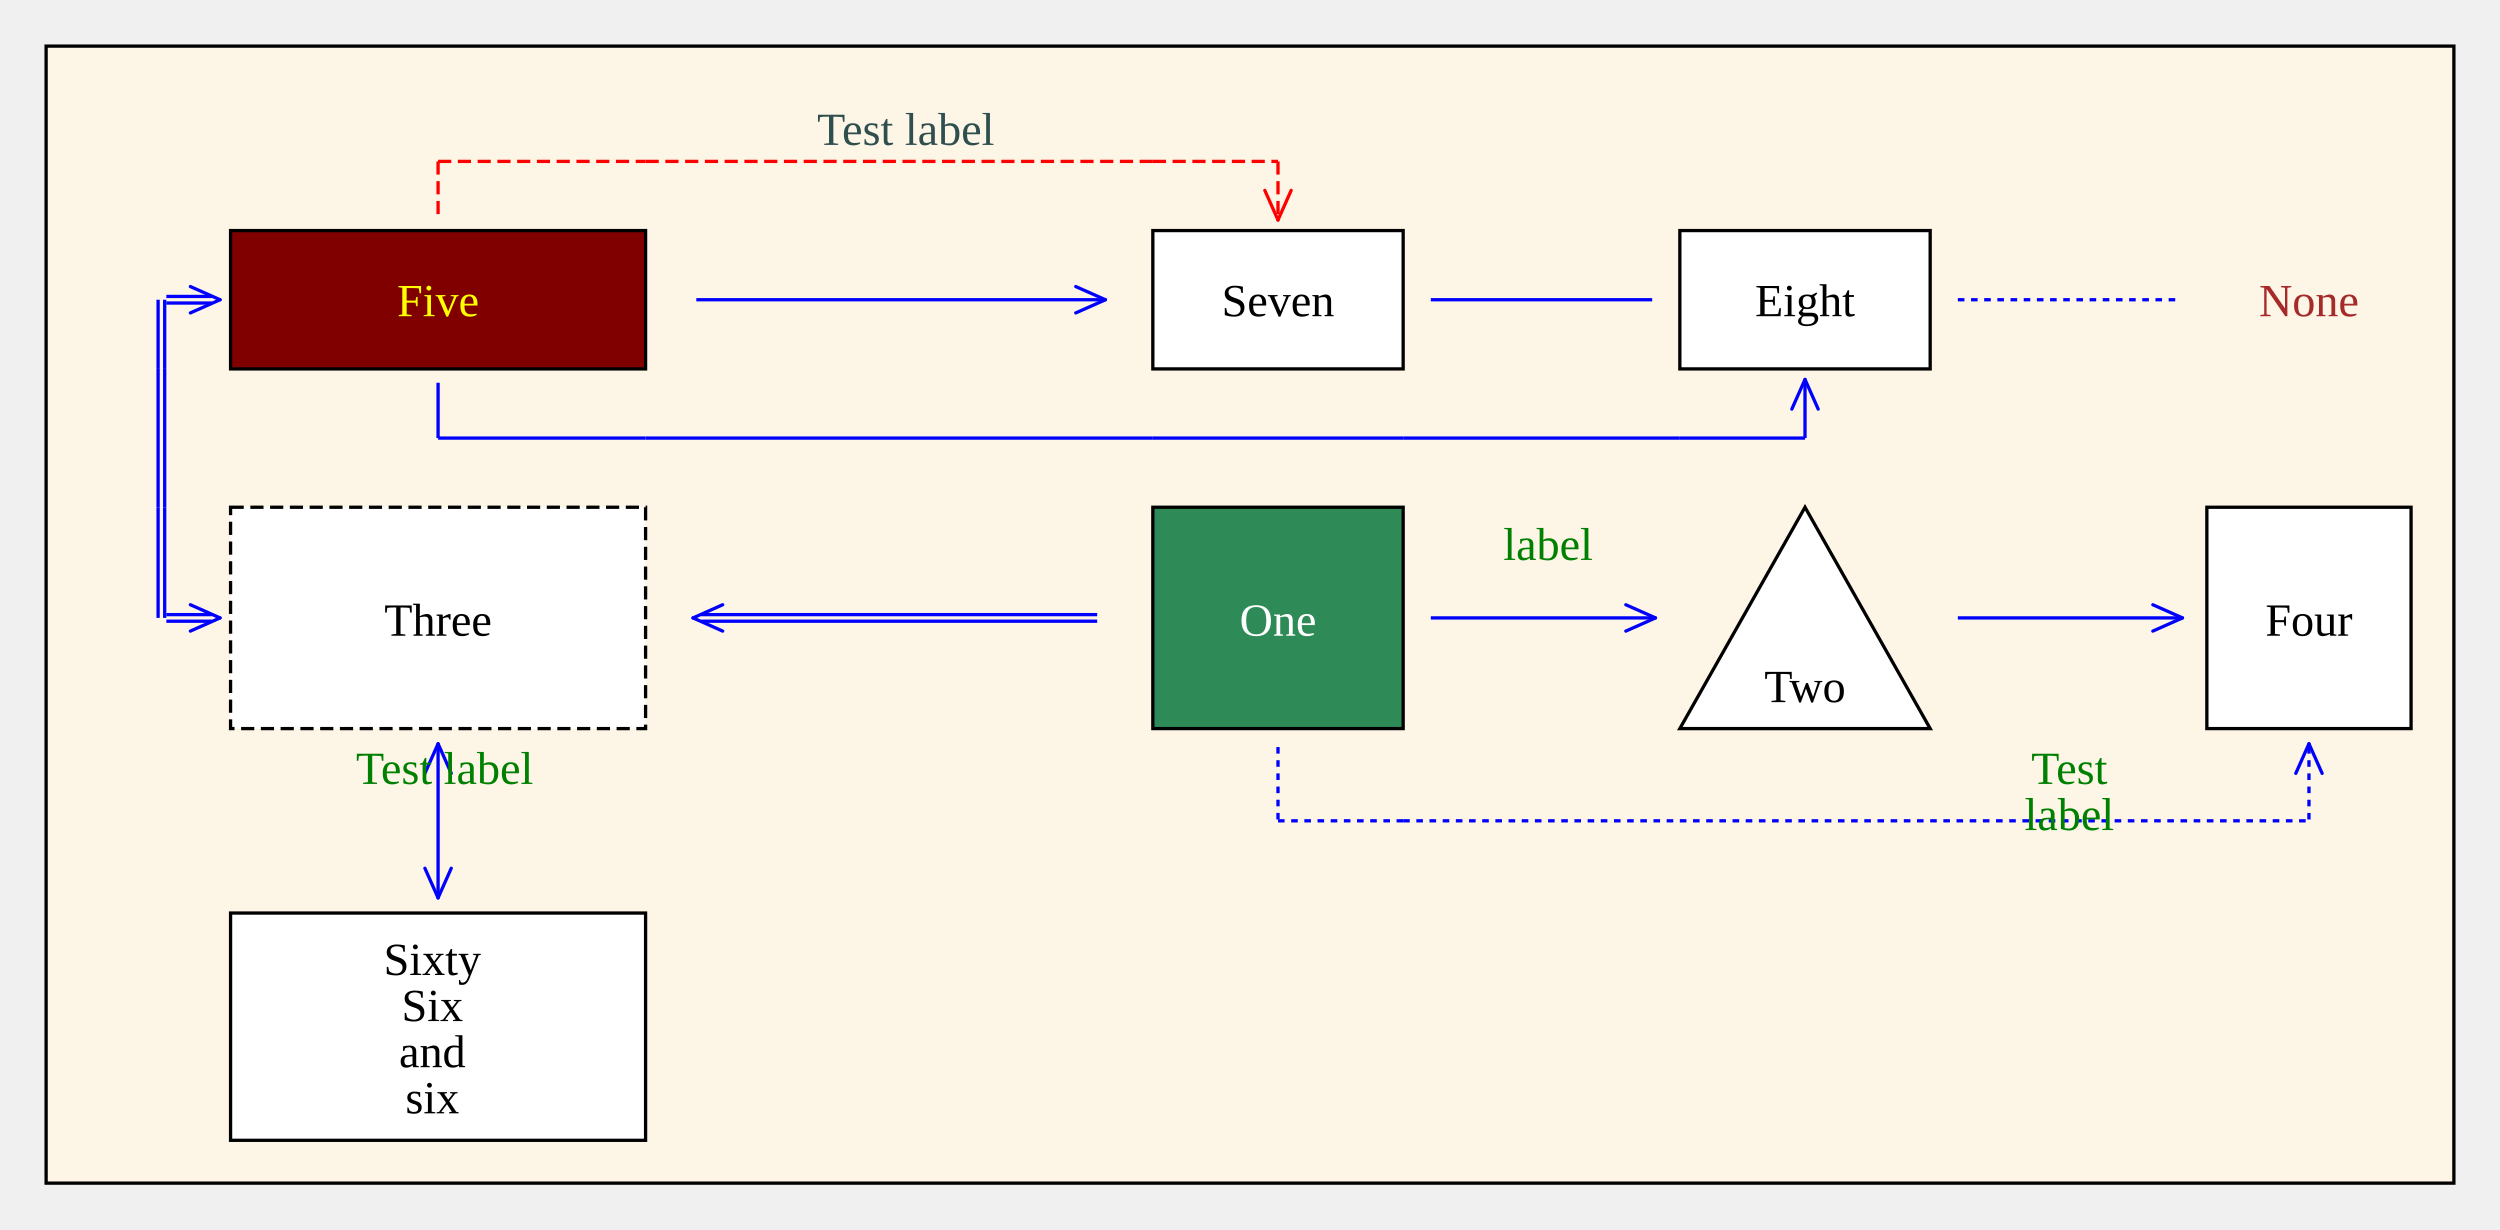
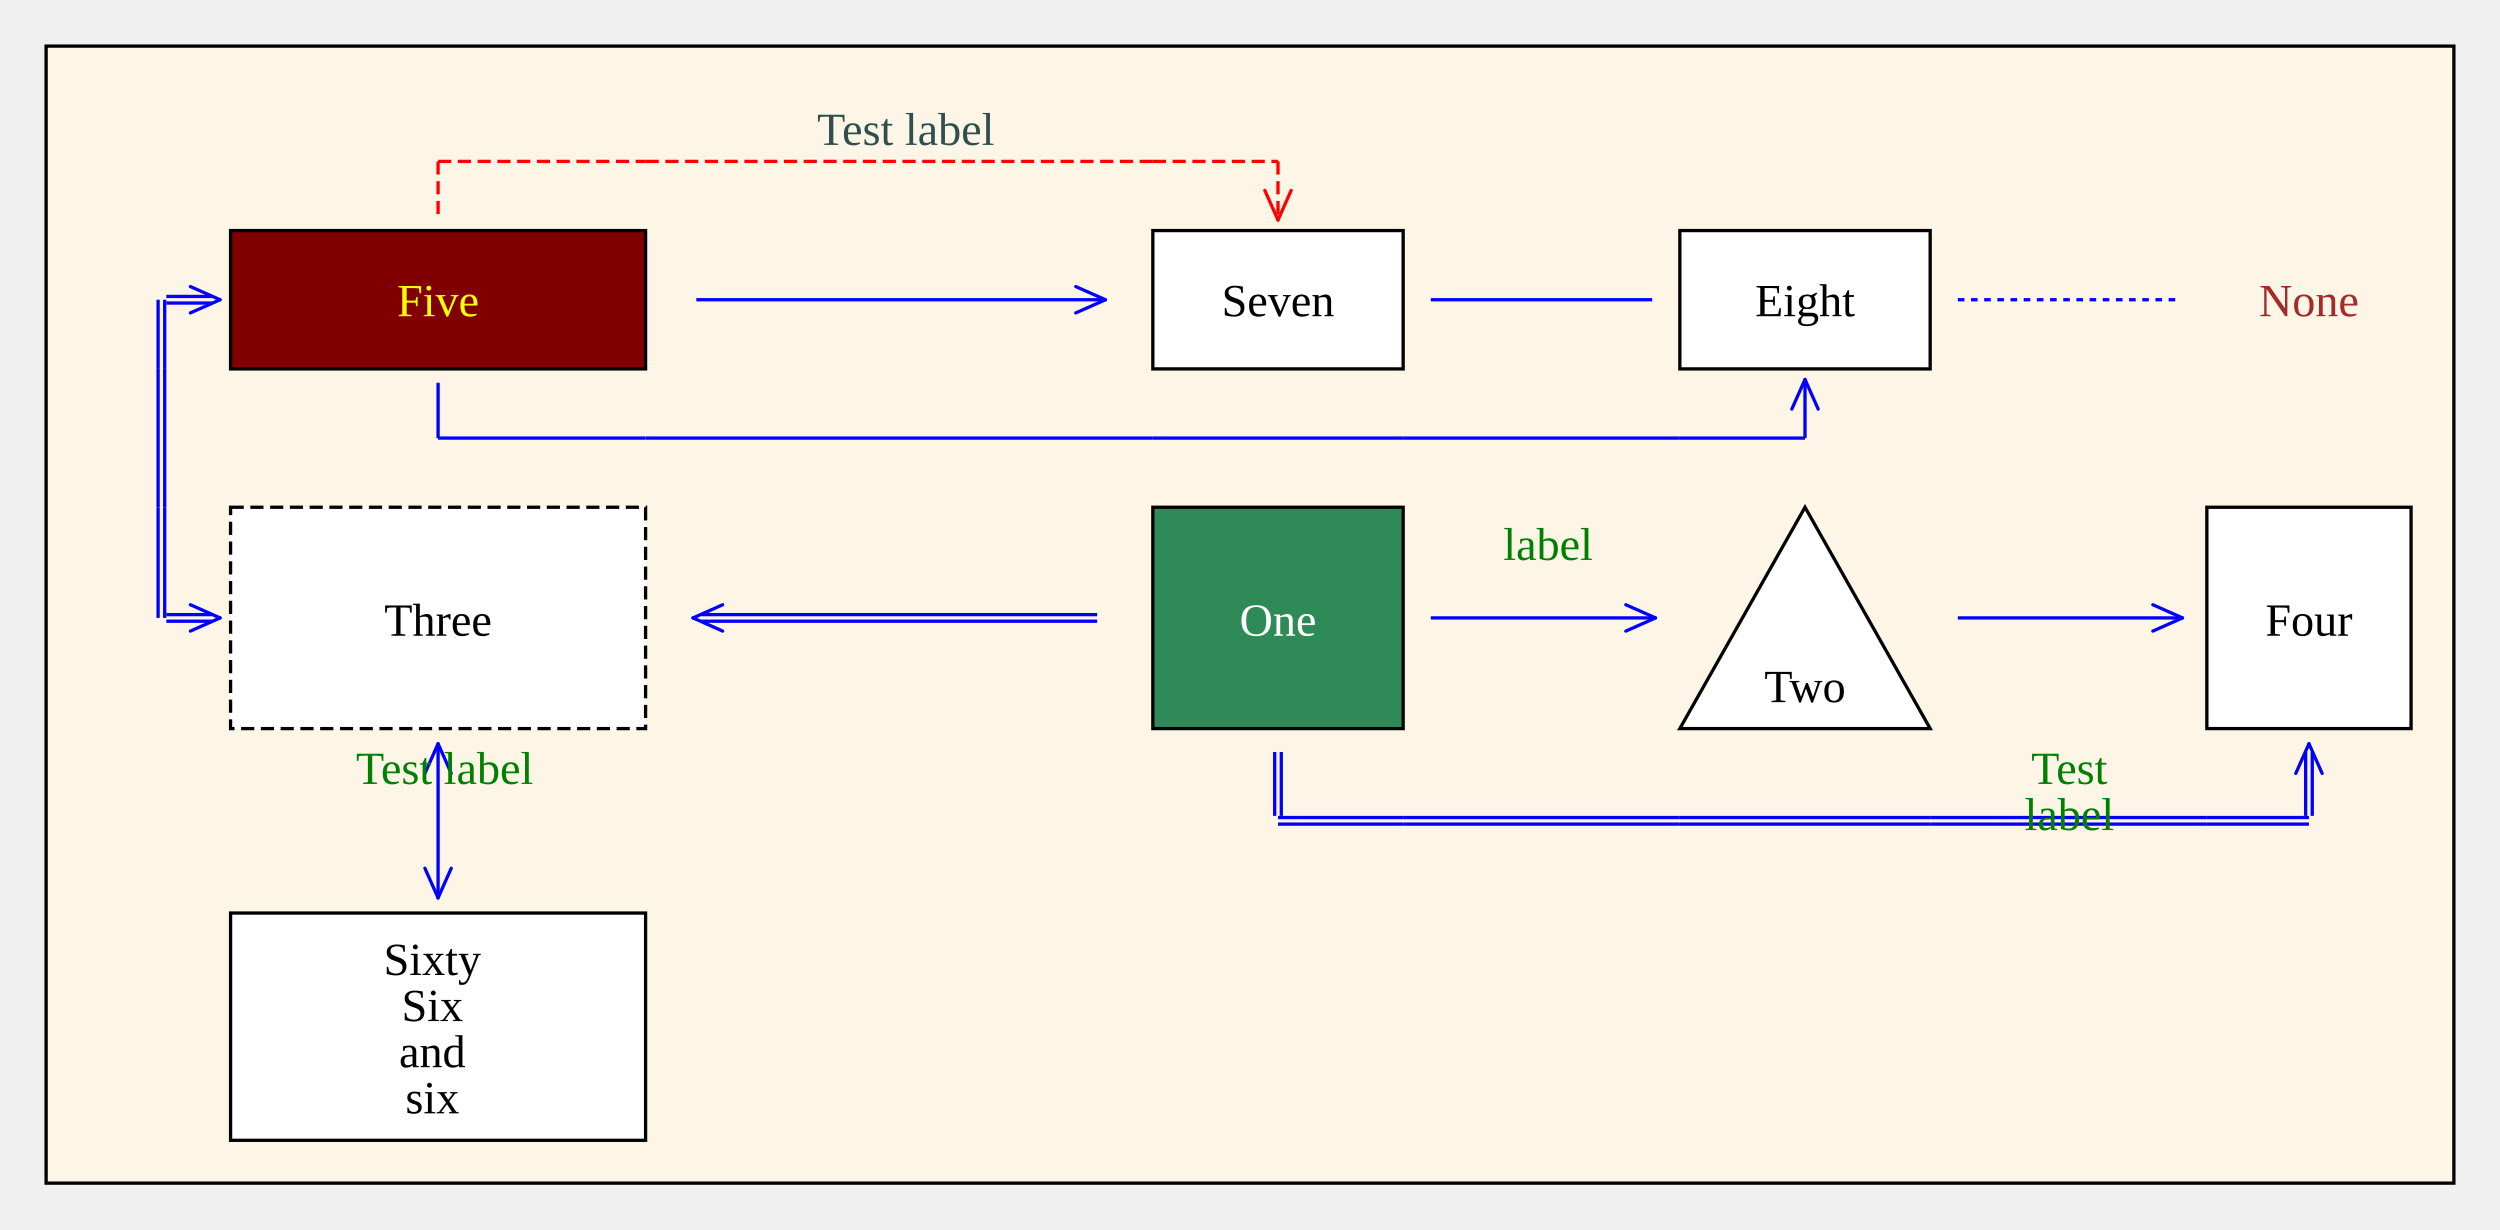
- <svg xmlns="http://www.w3.org/2000/svg" xmlns:xlink="http://www.w3.org/1999/xlink" viewBox="0 0 759 373.2" version="1.1">
+ <svg xmlns="http://www.w3.org/2000/svg" xmlns:xlink="http://www.w3.org/1999/xlink" width="759" height="373.2" version="1.1">
  <defs>
    <g id="ah" stroke-linecap="round" stroke-width="1">
      <line x1="-8" y1="-4" x2="1" y2="0" />
      <line x1="1" y1="0" x2="-8" y2="4" />
    </g>
    <style type="text/css">
  .edge {
    fill: inherit;
    stroke: black;
  }
  .node {
    fill: white;
  }
  .text {
   text-anchor: middle;
   font-size: 14;
  }
  </style>
  </defs>
  <rect x="14" y="14" width="731" height="345.2" fill="#fdf5e6" stroke="#000000" stroke-width="1" />
  <g class="node">
    <rect height="67.2" stroke="black" width="62" x="670" y="154" />
    <text class="text" x="701" y="193" fill="black">Four</text>
  </g>
  <g class="edge">
    <g stroke="#ff0000" stroke-dasharray="4, 2" stroke-width="1">
      <line x1="133" y1="49" x2="133" y2="65.8" />
      <line x1="133" y1="49" x2="196" y2="49" />
    </g>
  </g>
  <g class="edge">
-     <g stroke="#0000ff" stroke-dasharray="2, 2" stroke-width="1">
-       <line x1="701" y1="226.8" x2="701" y2="249.2" />
-       <line x1="670" y1="249.2" x2="701" y2="249.2" />
+     <g stroke="#0000ff" stroke-width="1">
+       <line x1="700" y1="228.3" x2="700" y2="247.7" />
+       <line x1="702" y1="228.3" x2="702" y2="247.7" />
+       <line x1="670" y1="248.2" x2="701" y2="248.2" />
+       <line x1="670" y1="250.2" x2="701" y2="250.2" />
    </g>
    <use stroke="#0000ff" xlink:href="#ah" transform="translate(701 226.8) rotate(-90)" />
  </g>
  <g class="edge">
    <g stroke="#0000ff" stroke-width="1">
      <line x1="212.9" y1="186.6" x2="333.1" y2="186.6" />
      <line x1="212.9" y1="188.6" x2="333.1" y2="188.6" />
    </g>
    <use stroke="#0000ff" xlink:href="#ah" transform="translate(211.4 187.6) rotate(180)" />
  </g>
  <g class="node">
    <polygon points="548,154, 586,221.2, 510,221.2" stroke="black" />
    <text class="text" x="548" y="213.16" fill="black">Two</text>
  </g>
  <g class="edge">
    <g stroke="#0000ff" stroke-width="1">
      <line x1="48" y1="112" x2="48" y2="154" />
      <line x1="50" y1="112" x2="50" y2="154" />
    </g>
  </g>
  <g class="node">
    <rect height="42" stroke="black" width="76" x="510" y="70" />
    <text class="text" x="548" y="96" fill="black">Eight</text>
  </g>
  <g class="edge">
-     <line x1="426" y1="249.2" x2="510" y2="249.2" stroke="#0000ff" stroke-dasharray="2, 2" stroke-width="1" />
+     <g stroke="#0000ff" stroke-width="1">
+       <line x1="426" y1="248.2" x2="510" y2="248.2" />
+       <line x1="426" y1="250.2" x2="510" y2="250.2" />
+     </g>
  </g>
  <g class="edge">
    <line x1="350" y1="133" x2="426" y2="133" stroke="#0000ff" stroke-width="1" />
  </g>
  <g class="edge">
    <line x1="133" y1="226.8" x2="133" y2="271.6" stroke="#0000ff" stroke-width="1" />
    <use stroke="#0000ff" xlink:href="#ah" transform="translate(133 226.8) rotate(-90)" />
    <use stroke="#0000ff" xlink:href="#ah" transform="translate(133 271.6) rotate(90)" />
    <text class="text" x="135" y="238" fill="#008000" stroke="none">Test label</text>
  </g>
  <g class="edge">
    <line x1="434.4" y1="187.6" x2="501.6" y2="187.6" stroke="#0000ff" stroke-width="1" />
    <use stroke="#0000ff" xlink:href="#ah" x="501.6" y="187.6" />
    <text class="text" x="470" y="170" fill="#008000" stroke="none">label</text>
  </g>
  <g class="node">
    <rect height="69" stroke="black" width="126" x="70" y="277.2" />
    <text class="text" x="133" y="296" fill="black">
      <tspan y="296">Sixty</tspan>
      <tspan x="133" y="310">Six</tspan>
      <tspan x="133" y="324">and</tspan>
      <tspan x="133" y="338">six</tspan>
      <tspan x="133" y="352" />
    </text>
  </g>
  <g class="edge">
-     <line x1="586" y1="249.2" x2="670" y2="249.2" stroke="#0000ff" stroke-dasharray="2, 2" stroke-width="1" />
+     <g stroke="#0000ff" stroke-width="1">
+       <line x1="586" y1="248.2" x2="670" y2="248.2" />
+       <line x1="586" y1="250.2" x2="670" y2="250.2" />
+     </g>
    <text class="text" x="630" y="238" fill="#008000" stroke="none">
      <tspan y="238">Test</tspan>
      <tspan x="630" y="252">label</tspan>
      <tspan x="630" y="266" />
    </text>
  </g>
  <g class="edge">
    <line x1="196" y1="133" x2="350" y2="133" stroke="#0000ff" stroke-width="1" />
  </g>
  <g class="edge">
    <line x1="211.4" y1="91" x2="334.6" y2="91" stroke="#0000ff" stroke-width="1" />
    <use stroke="#0000ff" xlink:href="#ah" x="334.6" y="91" />
  </g>
  <g class="edge">
    <line x1="434.4" y1="91" x2="501.6" y2="91" stroke="#0000ff" stroke-width="1" />
  </g>
  <g class="edge">
    <g stroke="#0000ff" stroke-width="1">
      <line x1="133" y1="116.2" x2="133" y2="133" />
      <line x1="133" y1="133" x2="196" y2="133" />
    </g>
  </g>
  <g class="edge">
    <line x1="196" y1="49" x2="350" y2="49" stroke="#ff0000" stroke-dasharray="4, 2" stroke-width="1" />
    <text class="text" x="275" y="44" fill="#2f4f4f" stroke="none">Test label</text>
  </g>
  <g class="node">
    <rect fill="#800000" height="42" stroke="black" width="126" x="70" y="70" />
    <text class="text" x="133" y="96" fill="#ffff00">Five</text>
  </g>
  <g class="edge">
    <line x1="426" y1="133" x2="510" y2="133" stroke="#0000ff" stroke-width="1" />
  </g>
  <g class="edge">
    <g stroke="#0000ff" stroke-width="1">
      <line x1="48" y1="91" x2="48" y2="112" />
      <line x1="50" y1="91" x2="50" y2="112" />
      <line x1="50.5" y1="90" x2="64.3" y2="90" />
      <line x1="50.5" y1="92" x2="64.3" y2="92" />
    </g>
    <use stroke="#0000ff" xlink:href="#ah" x="65.8" y="91" />
  </g>
  <g class="node">
    <rect height="67.2" stroke="black" stroke-dasharray="4, 2" width="126" x="70" y="154" />
    <text class="text" x="133" y="193" fill="black">Three</text>
  </g>
  <g class="edge">
    <line x1="594.4" y1="91" x2="661.6" y2="91" stroke="#0000ff" stroke-dasharray="2, 2" stroke-width="1" />
  </g>
  <g class="edge">
    <g stroke="#ff0000" stroke-dasharray="4, 2" stroke-width="1">
      <line x1="388" y1="49" x2="388" y2="65.8" />
      <line x1="350" y1="49" x2="388" y2="49" />
    </g>
    <use stroke="#ff0000" xlink:href="#ah" transform="translate(388 65.8) rotate(90)" />
  </g>
  <g class="node">
    <rect height="42" stroke="black" width="76" x="350" y="70" />
    <text class="text" x="388" y="96" fill="black">Seven</text>
  </g>
  <g class="edge">
    <g stroke="#0000ff" stroke-width="1">
      <line x1="48" y1="154" x2="48" y2="187.6" />
      <line x1="50" y1="154" x2="50" y2="187.6" />
      <line x1="50.5" y1="186.6" x2="64.3" y2="186.6" />
      <line x1="50.5" y1="188.6" x2="64.3" y2="188.6" />
    </g>
    <use stroke="#0000ff" xlink:href="#ah" x="65.8" y="187.6" />
  </g>
  <g class="edge">
    <line x1="594.4" y1="187.6" x2="661.6" y2="187.6" stroke="#0000ff" stroke-width="1" />
    <use stroke="#0000ff" xlink:href="#ah" x="661.6" y="187.6" />
  </g>
  <g class="node">
    <text class="text" x="701" y="96" fill="#a52a2a">None</text>
  </g>
  <g class="edge">
-     <g stroke="#0000ff" stroke-dasharray="2, 2" stroke-width="1">
-       <line x1="388" y1="226.8" x2="388" y2="249.2" />
-       <line x1="388" y1="249.2" x2="426" y2="249.2" />
+     <g stroke="#0000ff" stroke-width="1">
+       <line x1="387" y1="228.3" x2="387" y2="247.7" />
+       <line x1="389" y1="228.3" x2="389" y2="247.7" />
+       <line x1="388" y1="248.2" x2="426" y2="248.2" />
+       <line x1="388" y1="250.2" x2="426" y2="250.2" />
    </g>
  </g>
  <g class="edge">
    <g stroke="#0000ff" stroke-width="1">
      <line x1="548" y1="116.2" x2="548" y2="133" />
      <line x1="510" y1="133" x2="548" y2="133" />
    </g>
    <use stroke="#0000ff" xlink:href="#ah" transform="translate(548 116.2) rotate(-90)" />
  </g>
  <g class="node">
    <rect fill="#2e8b57" height="67.2" stroke="black" width="76" x="350" y="154" />
    <text class="text" x="388" y="193" fill="#ffffff">One</text>
  </g>
  <g class="edge">
-     <line x1="510" y1="249.2" x2="586" y2="249.2" stroke="#0000ff" stroke-dasharray="2, 2" stroke-width="1" />
+     <g stroke="#0000ff" stroke-width="1">
+       <line x1="510" y1="248.2" x2="586" y2="248.2" />
+       <line x1="510" y1="250.2" x2="586" y2="250.2" />
+     </g>
  </g>
</svg>
